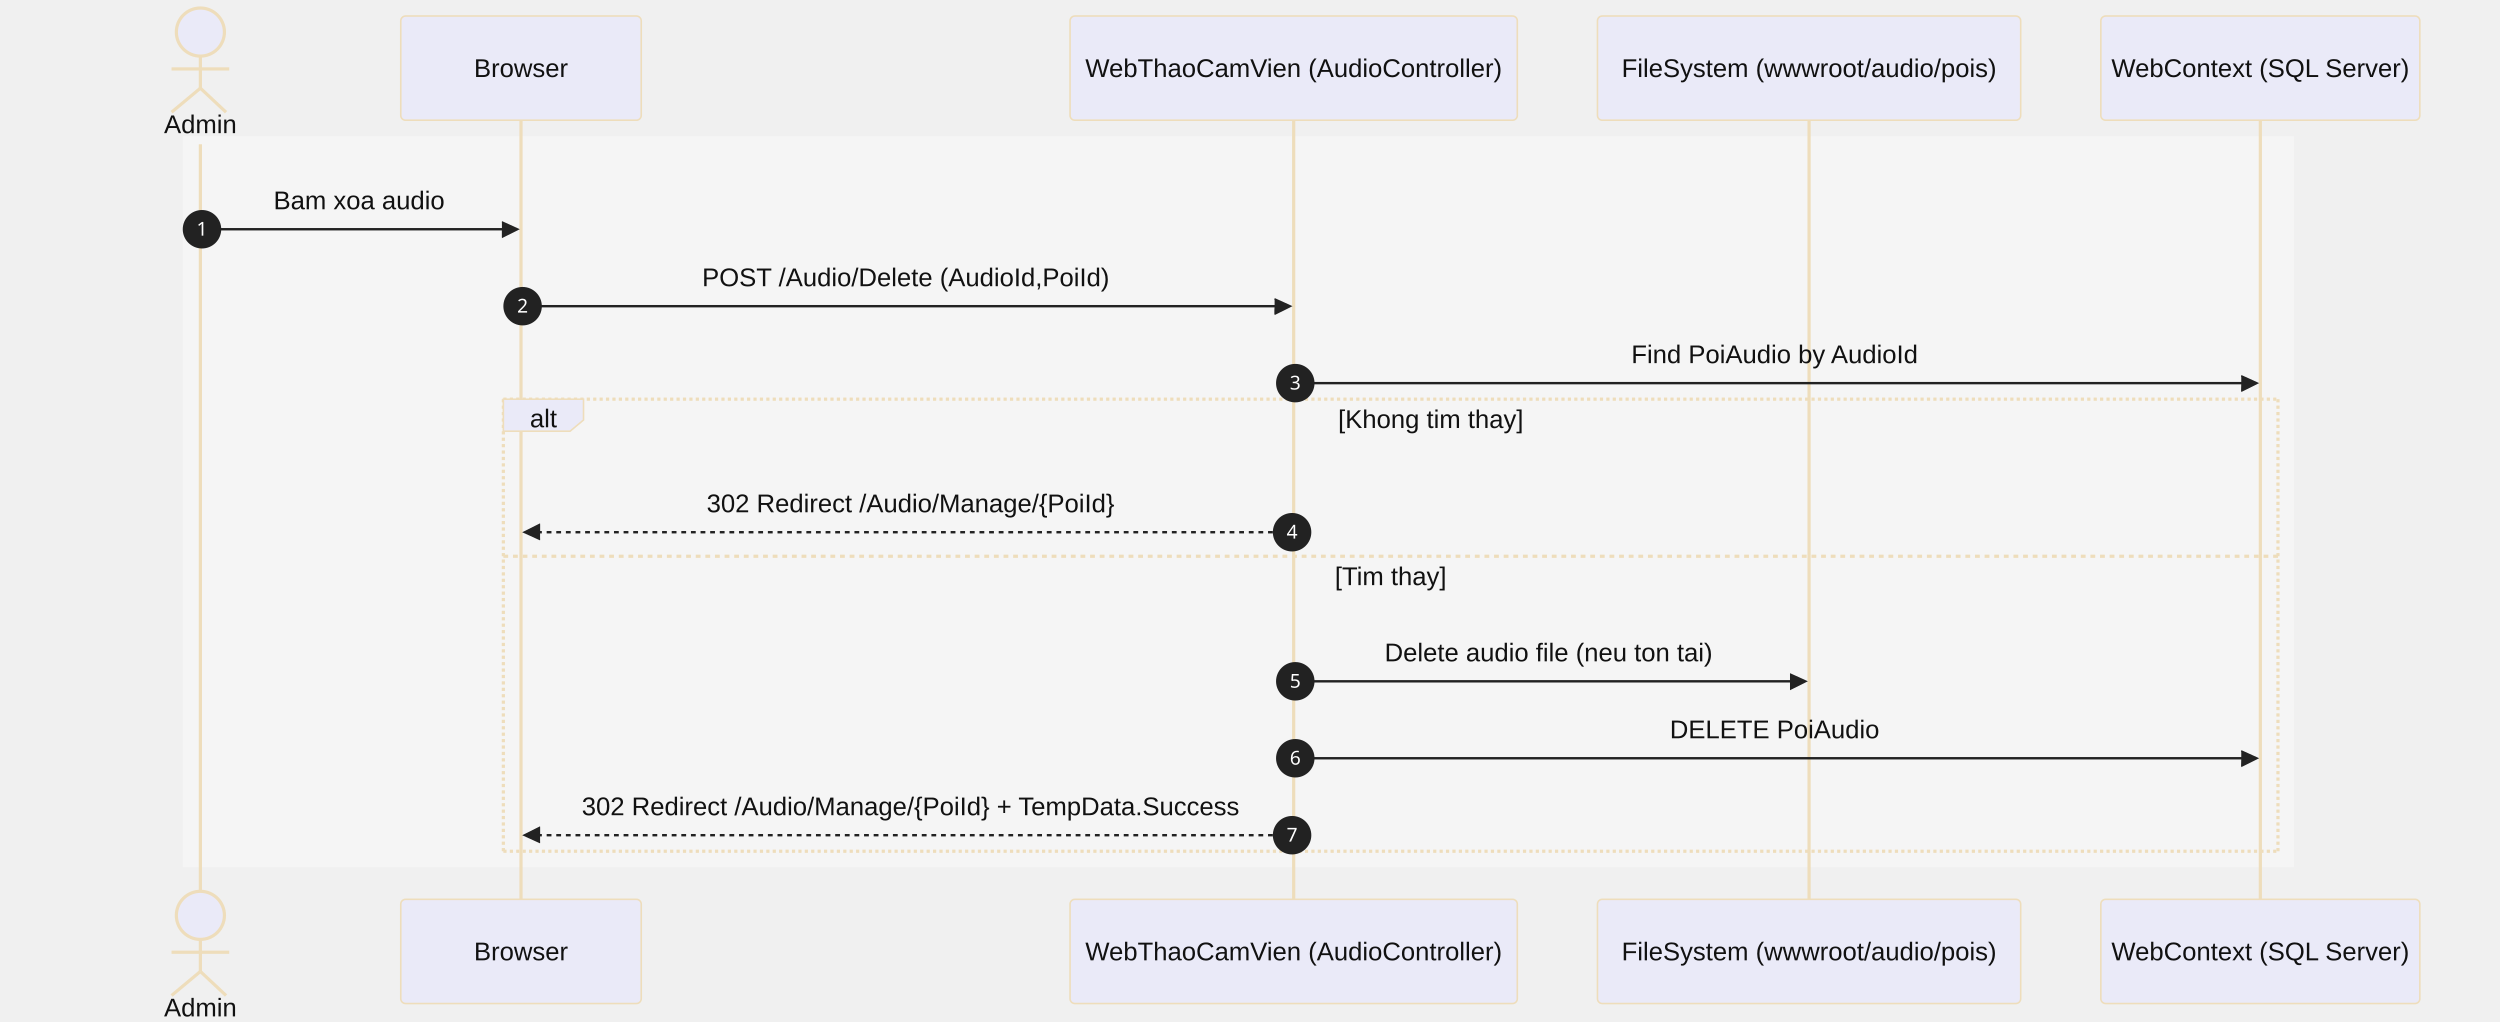
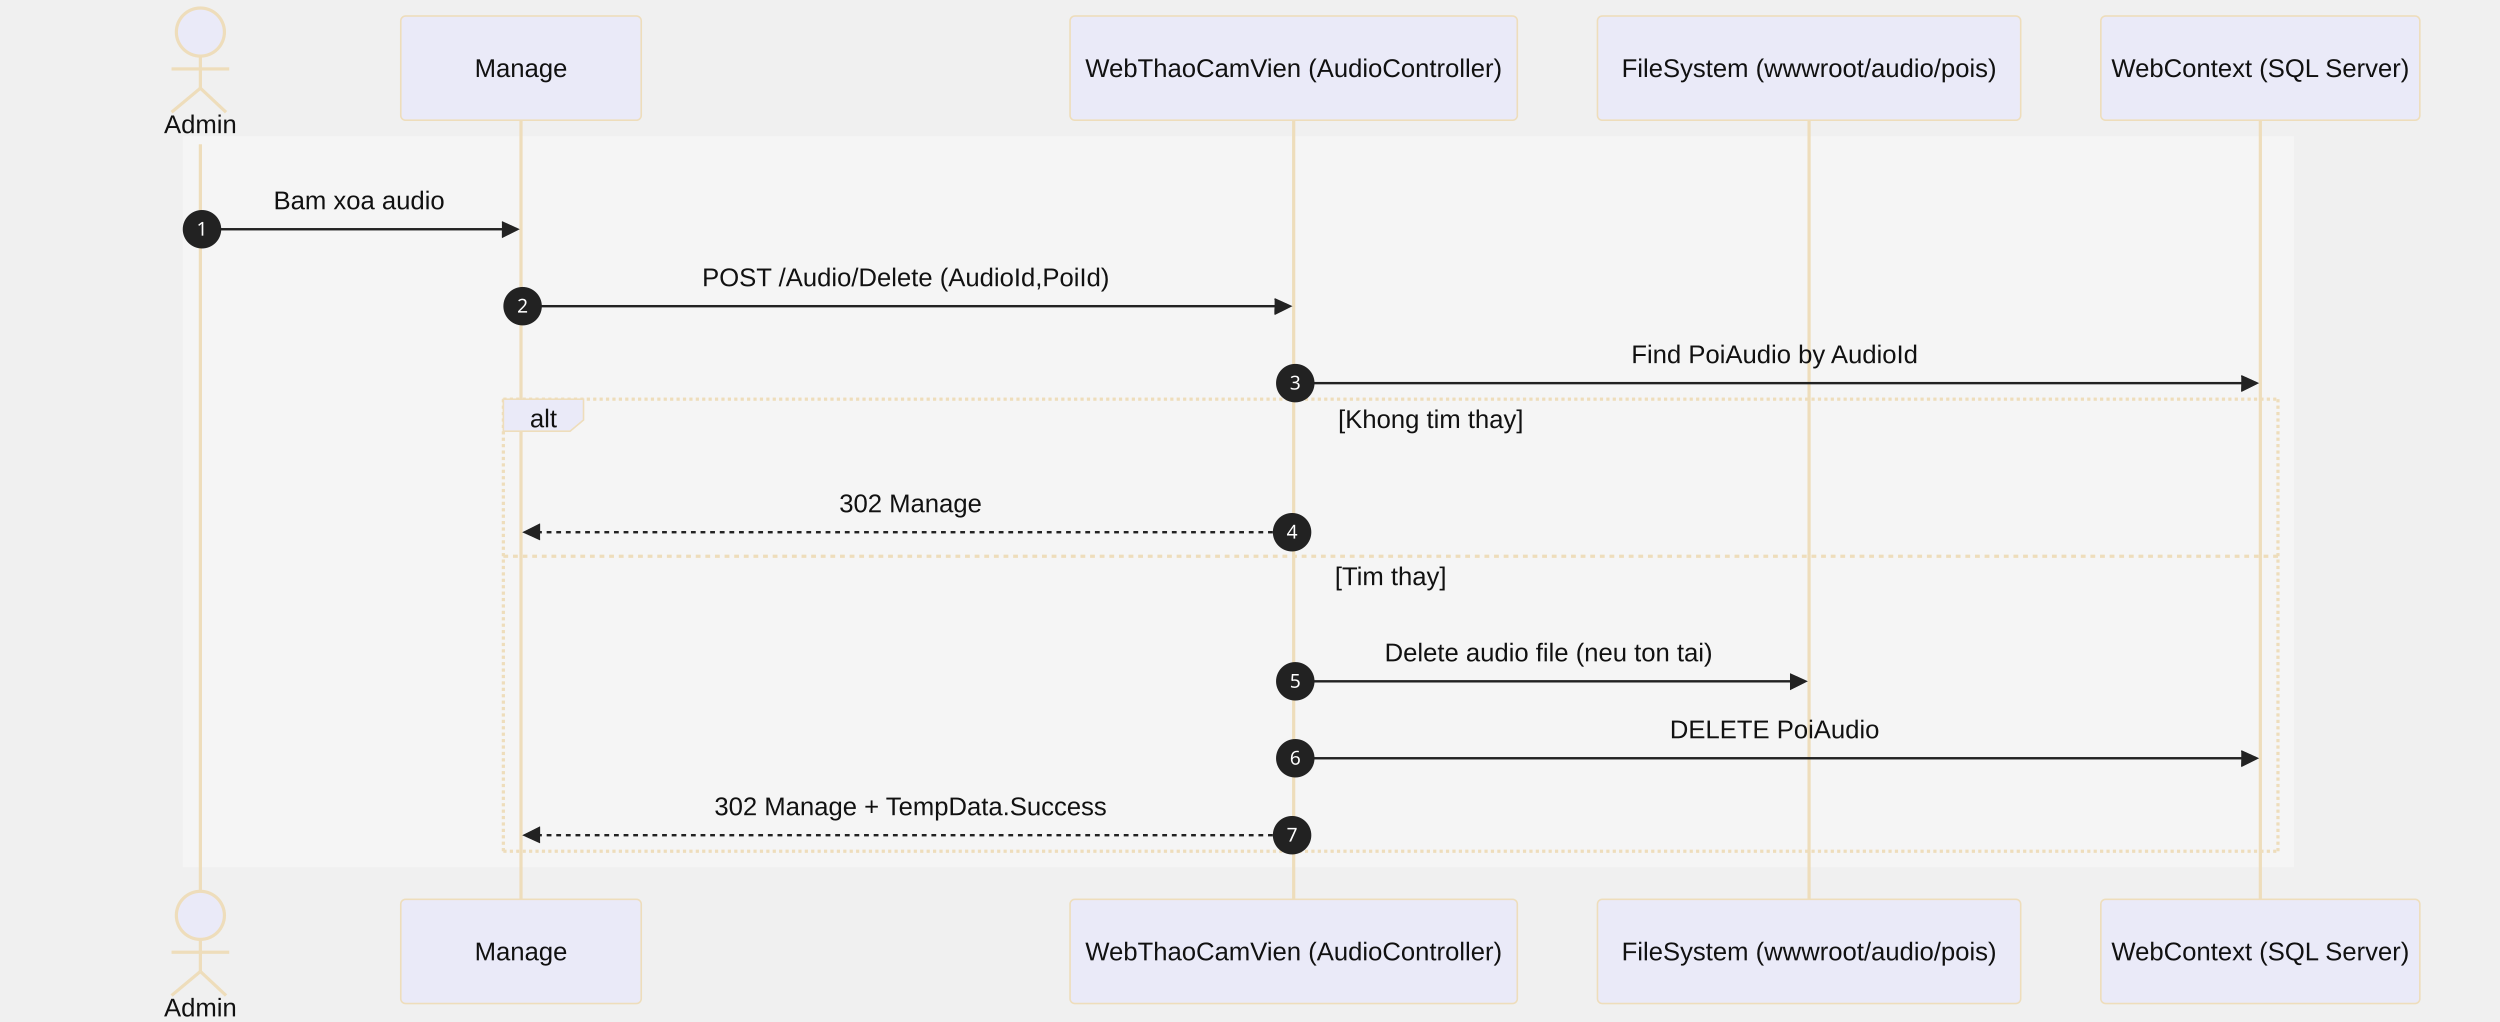
<svg xmlns="http://www.w3.org/2000/svg" id="container" width="1559.5" height="637" viewBox="-50 -10 1559.5 637" role="graphics-document document" aria-roledescription="sequence">
  <rect x="64" y="75" fill="rgb(245,245,245)" width="1317" height="456" class="rect" />
  <g>
    <rect x="1260.5" y="551" fill="#eaeaea" stroke="#666" width="199" height="65" name="DB" rx="3" ry="3" class="actor actor-bottom" />
    <text x="1360" y="583.5" dominant-baseline="central" alignment-baseline="central" class="actor actor-box" style="text-anchor: middle; font-size: 16px; font-weight: 400;">
      <tspan x="1360" dy="0">WebContext (SQL Server)</tspan>
    </text>
  </g>
  <g>
    <rect x="946.5" y="551" fill="#eaeaea" stroke="#666" width="264" height="65" name="FS" rx="3" ry="3" class="actor actor-bottom" />
    <text x="1078.5" y="583.5" dominant-baseline="central" alignment-baseline="central" class="actor actor-box" style="text-anchor: middle; font-size: 16px; font-weight: 400;">
      <tspan x="1078.5" dy="0">FileSystem (wwwroot/audio/pois)</tspan>
    </text>
  </g>
  <g>
    <rect x="617.5" y="551" fill="#eaeaea" stroke="#666" width="279" height="65" name="W" rx="3" ry="3" class="actor actor-bottom" />
    <text x="757" y="583.5" dominant-baseline="central" alignment-baseline="central" class="actor actor-box" style="text-anchor: middle; font-size: 16px; font-weight: 400;">
      <tspan x="757" dy="0">WebThaoCamVien (AudioController)</tspan>
    </text>
  </g>
  <g>
    <rect x="200" y="551" fill="#eaeaea" stroke="#666" width="150" height="65" name="B" rx="3" ry="3" class="actor actor-bottom" />
    <text x="275" y="583.5" dominant-baseline="central" alignment-baseline="central" class="actor actor-box" style="text-anchor: middle; font-size: 16px; font-weight: 400;">
-       <tspan x="275" dy="0">Browser</tspan>
+       <tspan x="275" dy="0">Manage</tspan>
    </text>
  </g>
  <g />
  <g>
    <line id="actor4" x1="1360" y1="65" x2="1360" y2="551" class="actor-line 200" stroke-width="0.5px" stroke="#999" name="DB" />
    <g id="root-4">
      <rect x="1260.5" y="0" fill="#eaeaea" stroke="#666" width="199" height="65" name="DB" rx="3" ry="3" class="actor actor-top" />
      <text x="1360" y="32.5" dominant-baseline="central" alignment-baseline="central" class="actor actor-box" style="text-anchor: middle; font-size: 16px; font-weight: 400;">
        <tspan x="1360" dy="0">WebContext (SQL Server)</tspan>
      </text>
    </g>
  </g>
  <g>
    <line id="actor3" x1="1078.5" y1="65" x2="1078.5" y2="551" class="actor-line 200" stroke-width="0.5px" stroke="#999" name="FS" />
    <g id="root-3">
      <rect x="946.5" y="0" fill="#eaeaea" stroke="#666" width="264" height="65" name="FS" rx="3" ry="3" class="actor actor-top" />
      <text x="1078.5" y="32.5" dominant-baseline="central" alignment-baseline="central" class="actor actor-box" style="text-anchor: middle; font-size: 16px; font-weight: 400;">
        <tspan x="1078.5" dy="0">FileSystem (wwwroot/audio/pois)</tspan>
      </text>
    </g>
  </g>
  <g>
    <line id="actor2" x1="757" y1="65" x2="757" y2="551" class="actor-line 200" stroke-width="0.5px" stroke="#999" name="W" />
    <g id="root-2">
      <rect x="617.5" y="0" fill="#eaeaea" stroke="#666" width="279" height="65" name="W" rx="3" ry="3" class="actor actor-top" />
      <text x="757" y="32.5" dominant-baseline="central" alignment-baseline="central" class="actor actor-box" style="text-anchor: middle; font-size: 16px; font-weight: 400;">
        <tspan x="757" dy="0">WebThaoCamVien (AudioController)</tspan>
      </text>
    </g>
  </g>
  <g>
    <line id="actor1" x1="275" y1="65" x2="275" y2="551" class="actor-line 200" stroke-width="0.5px" stroke="#999" name="B" />
    <g id="root-1">
      <rect x="200" y="0" fill="#eaeaea" stroke="#666" width="150" height="65" name="B" rx="3" ry="3" class="actor actor-top" />
      <text x="275" y="32.5" dominant-baseline="central" alignment-baseline="central" class="actor actor-box" style="text-anchor: middle; font-size: 16px; font-weight: 400;">
-         <tspan x="275" dy="0">Browser</tspan>
+         <tspan x="275" dy="0">Manage</tspan>
      </text>
    </g>
  </g>
  <g>
    <line id="actor0" x1="75" y1="80" x2="75" y2="551" class="actor-line 200" stroke-width="0.5px" stroke="#999" name="U" />
  </g>
  <style>#container{font-family:"trebuchet ms",verdana,arial,sans-serif;font-size:16px;fill:#333;}@keyframes edge-animation-frame{from{stroke-dashoffset:0;}}@keyframes dash{to{stroke-dashoffset:0;}}#container .edge-animation-slow{stroke-dasharray:9,5!important;stroke-dashoffset:900;animation:dash 50s linear infinite;stroke-linecap:round;}#container .edge-animation-fast{stroke-dasharray:9,5!important;stroke-dashoffset:900;animation:dash 20s linear infinite;stroke-linecap:round;}#container .error-icon{fill:hsl(220.588, 100%, 98.333%);}#container .error-text{fill:rgb(8.5, 5.75, 0);stroke:rgb(8.5, 5.75, 0);}#container .edge-thickness-normal{stroke-width:1px;}#container .edge-thickness-thick{stroke-width:3.5px;}#container .edge-pattern-solid{stroke-dasharray:0;}#container .edge-thickness-invisible{stroke-width:0;fill:none;}#container .edge-pattern-dashed{stroke-dasharray:3;}#container .edge-pattern-dotted{stroke-dasharray:2;}#container .marker{fill:#000000;stroke:#000000;}#container .marker.cross{stroke:#000000;}#container svg{font-family:"trebuchet ms",verdana,arial,sans-serif;font-size:16px;}#container p{margin:0;}#container .actor{stroke:hsl(40.588, 60%, 83.333%);fill:#eaeaf8;}#container text.actor&gt;tspan{fill:#111111;stroke:none;}#container .actor-line{stroke:hsl(40.588, 60%, 83.333%);}#container .innerArc{stroke-width:1.5;stroke-dasharray:none;}#container .messageLine0{stroke-width:1.5;stroke-dasharray:none;stroke:#222222;}#container .messageLine1{stroke-width:1.5;stroke-dasharray:2,2;stroke:#222222;}#container #arrowhead path{fill:#222222;stroke:#222222;}#container .sequenceNumber{fill:#ffffff;}#container #sequencenumber{fill:#222222;}#container #crosshead path{fill:#222222;stroke:#222222;}#container .messageText{fill:#111111;stroke:none;}#container .labelBox{stroke:hsl(40.588, 60%, 83.333%);fill:#eaeaf8;}#container .labelText,#container .labelText&gt;tspan{fill:#111111;stroke:none;}#container .loopText,#container .loopText&gt;tspan{fill:#111111;stroke:none;}#container .loopLine{stroke-width:2px;stroke-dasharray:2,2;stroke:hsl(40.588, 60%, 83.333%);fill:hsl(40.588, 60%, 83.333%);}#container .note{stroke:hsl(52.683, 60%, 73.922%);fill:#fff5ad;}#container .noteText,#container .noteText&gt;tspan{fill:#333;stroke:none;}#container .activation0{fill:hsl(-79.412, 100%, 93.333%);stroke:hsl(-79.412, 100%, 83.333%);}#container .activation1{fill:hsl(-79.412, 100%, 93.333%);stroke:hsl(-79.412, 100%, 83.333%);}#container .activation2{fill:hsl(-79.412, 100%, 93.333%);stroke:hsl(-79.412, 100%, 83.333%);}#container .actorPopupMenu{position:absolute;}#container .actorPopupMenuPanel{position:absolute;fill:#eaeaf8;box-shadow:0px 8px 16px 0px rgba(0,0,0,0.2);filter:drop-shadow(3px 5px 2px rgb(0 0 0 / 0.4));}#container .actor-man line{stroke:hsl(40.588, 60%, 83.333%);fill:#eaeaf8;}#container .actor-man circle,#container line{stroke:hsl(40.588, 60%, 83.333%);fill:#eaeaf8;stroke-width:2px;}#container :root{--mermaid-font-family:"trebuchet ms",verdana,arial,sans-serif;}</style>
  <g />
  <defs>
    <symbol id="computer" width="24" height="24">
      <path transform="scale(.5)" d="M2 2v13h20v-13h-20zm18 11h-16v-9h16v9zm-10.228 6l.466-1h3.524l.467 1h-4.457zm14.228 3h-24l2-6h2.104l-1.33 4h18.45l-1.297-4h2.073l2 6zm-5-10h-14v-7h14v7z" />
    </symbol>
  </defs>
  <defs>
    <symbol id="database" fill-rule="evenodd" clip-rule="evenodd">
      <path transform="scale(.5)" d="M12.258.001l.256.004.255.005.253.008.251.01.249.012.247.015.246.016.242.019.241.02.239.023.236.024.233.027.231.028.229.031.225.032.223.034.22.036.217.038.214.04.211.041.208.043.205.045.201.046.198.048.194.05.191.051.187.053.183.054.18.056.175.057.172.059.168.06.163.061.16.063.155.064.15.066.074.033.073.033.071.034.07.034.069.035.068.035.067.035.066.035.064.036.064.036.062.036.06.036.06.037.058.037.058.037.055.038.055.038.053.038.052.038.051.039.05.039.048.039.047.039.045.04.044.04.043.04.041.04.04.041.039.041.037.041.036.041.034.041.033.042.032.042.03.042.029.042.027.042.026.043.024.043.023.043.021.043.02.043.018.044.017.043.015.044.013.044.012.044.011.045.009.044.007.045.006.045.004.045.002.045.001.045v17l-.001.045-.002.045-.004.045-.006.045-.007.045-.009.044-.011.045-.012.044-.013.044-.015.044-.017.043-.018.044-.02.043-.021.043-.023.043-.024.043-.026.043-.027.042-.029.042-.03.042-.032.042-.033.042-.034.041-.036.041-.037.041-.039.041-.04.041-.041.04-.043.04-.044.04-.045.04-.047.039-.048.039-.05.039-.051.039-.052.038-.053.038-.055.038-.055.038-.058.037-.058.037-.06.037-.06.036-.062.036-.064.036-.064.036-.066.035-.067.035-.068.035-.069.035-.07.034-.071.034-.073.033-.074.033-.15.066-.155.064-.16.063-.163.061-.168.06-.172.059-.175.057-.18.056-.183.054-.187.053-.191.051-.194.05-.198.048-.201.046-.205.045-.208.043-.211.041-.214.04-.217.038-.22.036-.223.034-.225.032-.229.031-.231.028-.233.027-.236.024-.239.023-.241.02-.242.019-.246.016-.247.015-.249.012-.251.01-.253.008-.255.005-.256.004-.258.001-.258-.001-.256-.004-.255-.005-.253-.008-.251-.01-.249-.012-.247-.015-.245-.016-.243-.019-.241-.02-.238-.023-.236-.024-.234-.027-.231-.028-.228-.031-.226-.032-.223-.034-.22-.036-.217-.038-.214-.04-.211-.041-.208-.043-.204-.045-.201-.046-.198-.048-.195-.05-.19-.051-.187-.053-.184-.054-.179-.056-.176-.057-.172-.059-.167-.06-.164-.061-.159-.063-.155-.064-.151-.066-.074-.033-.072-.033-.072-.034-.07-.034-.069-.035-.068-.035-.067-.035-.066-.035-.064-.036-.063-.036-.062-.036-.061-.036-.06-.037-.058-.037-.057-.037-.056-.038-.055-.038-.053-.038-.052-.038-.051-.039-.049-.039-.049-.039-.046-.039-.046-.04-.044-.04-.043-.04-.041-.04-.04-.041-.039-.041-.037-.041-.036-.041-.034-.041-.033-.042-.032-.042-.03-.042-.029-.042-.027-.042-.026-.043-.024-.043-.023-.043-.021-.043-.02-.043-.018-.044-.017-.043-.015-.044-.013-.044-.012-.044-.011-.045-.009-.044-.007-.045-.006-.045-.004-.045-.002-.045-.001-.045v-17l.001-.045.002-.045.004-.045.006-.045.007-.045.009-.044.011-.045.012-.044.013-.044.015-.044.017-.043.018-.044.02-.043.021-.043.023-.043.024-.043.026-.043.027-.042.029-.042.03-.042.032-.042.033-.042.034-.041.036-.041.037-.041.039-.041.04-.041.041-.04.043-.04.044-.04.046-.04.046-.039.049-.039.049-.039.051-.039.052-.038.053-.038.055-.038.056-.038.057-.037.058-.037.06-.037.061-.036.062-.036.063-.036.064-.036.066-.035.067-.035.068-.035.069-.035.07-.034.072-.034.072-.033.074-.033.151-.066.155-.064.159-.063.164-.061.167-.06.172-.059.176-.057.179-.056.184-.054.187-.053.19-.051.195-.05.198-.048.201-.046.204-.045.208-.043.211-.041.214-.04.217-.038.22-.036.223-.034.226-.032.228-.031.231-.028.234-.027.236-.024.238-.023.241-.02.243-.019.245-.016.247-.015.249-.012.251-.01.253-.008.255-.005.256-.004.258-.001.258.001zm-9.258 20.499v.01l.001.021.003.021.004.022.005.021.006.022.007.022.009.023.01.022.011.023.012.023.013.023.015.023.016.024.017.023.018.024.019.024.021.024.022.025.023.024.024.025.052.049.056.05.061.051.066.051.07.051.075.051.079.052.084.052.088.052.092.052.097.052.102.051.105.052.11.052.114.051.119.051.123.051.127.05.131.05.135.05.139.048.144.049.147.047.152.047.155.047.16.045.163.045.167.043.171.043.176.041.178.041.183.039.187.039.19.037.194.035.197.035.202.033.204.031.209.03.212.029.216.027.219.025.222.024.226.021.23.02.233.018.236.016.24.015.243.012.246.01.249.008.253.005.256.004.259.001.26-.001.257-.004.254-.005.25-.008.247-.011.244-.012.241-.014.237-.016.233-.018.231-.021.226-.021.224-.024.22-.026.216-.027.212-.028.21-.031.205-.031.202-.034.198-.034.194-.036.191-.037.187-.039.183-.04.179-.04.175-.042.172-.043.168-.044.163-.045.16-.046.155-.046.152-.047.148-.048.143-.049.139-.049.136-.05.131-.05.126-.05.123-.051.118-.052.114-.051.11-.052.106-.052.101-.052.096-.052.092-.052.088-.053.083-.051.079-.052.074-.052.07-.051.065-.051.06-.051.056-.05.051-.05.023-.024.023-.025.021-.024.02-.024.019-.024.018-.024.017-.024.015-.023.014-.024.013-.023.012-.023.01-.023.01-.022.008-.022.006-.022.006-.022.004-.022.004-.021.001-.021.001-.021v-4.127l-.077.055-.08.053-.083.054-.085.053-.087.052-.09.052-.093.051-.095.05-.097.05-.1.049-.102.049-.105.048-.106.047-.109.047-.111.046-.114.045-.115.045-.118.044-.12.043-.122.042-.124.042-.126.041-.128.04-.13.04-.132.038-.134.038-.135.037-.138.037-.139.035-.142.035-.143.034-.144.033-.147.032-.148.031-.15.03-.151.03-.153.029-.154.027-.156.027-.158.026-.159.025-.161.024-.162.023-.163.022-.165.021-.166.02-.167.019-.169.018-.169.017-.171.016-.173.015-.173.014-.175.013-.175.012-.177.011-.178.01-.179.008-.179.008-.181.006-.182.005-.182.004-.184.003-.184.002h-.37l-.184-.002-.184-.003-.182-.004-.182-.005-.181-.006-.179-.008-.179-.008-.178-.01-.176-.011-.176-.012-.175-.013-.173-.014-.172-.015-.171-.016-.17-.017-.169-.018-.167-.019-.166-.02-.165-.021-.163-.022-.162-.023-.161-.024-.159-.025-.157-.026-.156-.027-.155-.027-.153-.029-.151-.03-.15-.03-.148-.031-.146-.032-.145-.033-.143-.034-.141-.035-.14-.035-.137-.037-.136-.037-.134-.038-.132-.038-.13-.04-.128-.04-.126-.041-.124-.042-.122-.042-.12-.044-.117-.043-.116-.045-.113-.045-.112-.046-.109-.047-.106-.047-.105-.048-.102-.049-.1-.049-.097-.05-.095-.05-.093-.052-.09-.051-.087-.052-.085-.053-.083-.054-.08-.054-.077-.054v4.127zm0-5.654v.011l.001.021.003.021.004.021.005.022.006.022.007.022.009.022.01.022.011.023.012.023.013.023.015.024.016.023.017.024.018.024.019.024.021.024.022.024.023.025.024.024.052.05.056.05.061.05.066.051.07.051.075.052.079.051.084.052.088.052.092.052.097.052.102.052.105.052.11.051.114.051.119.052.123.05.127.051.131.05.135.049.139.049.144.048.147.048.152.047.155.046.16.045.163.045.167.044.171.042.176.042.178.04.183.04.187.038.19.037.194.036.197.034.202.033.204.032.209.03.212.028.216.027.219.025.222.024.226.022.23.02.233.018.236.016.24.014.243.012.246.01.249.008.253.006.256.003.259.001.26-.001.257-.003.254-.006.25-.008.247-.01.244-.012.241-.015.237-.016.233-.018.231-.02.226-.022.224-.024.22-.025.216-.027.212-.029.21-.03.205-.032.202-.033.198-.035.194-.036.191-.037.187-.039.183-.039.179-.041.175-.042.172-.043.168-.044.163-.045.16-.045.155-.047.152-.047.148-.048.143-.048.139-.05.136-.049.131-.05.126-.051.123-.051.118-.051.114-.052.11-.052.106-.052.101-.052.096-.052.092-.052.088-.052.083-.052.079-.052.074-.051.07-.052.065-.051.06-.05.056-.051.051-.049.023-.025.023-.024.021-.025.02-.024.019-.024.018-.024.017-.024.015-.023.014-.023.013-.024.012-.022.01-.023.01-.023.008-.022.006-.022.006-.022.004-.021.004-.022.001-.021.001-.021v-4.139l-.077.054-.08.054-.083.054-.085.052-.087.053-.09.051-.093.051-.095.051-.097.05-.1.049-.102.049-.105.048-.106.047-.109.047-.111.046-.114.045-.115.044-.118.044-.12.044-.122.042-.124.042-.126.041-.128.04-.13.039-.132.039-.134.038-.135.037-.138.036-.139.036-.142.035-.143.033-.144.033-.147.033-.148.031-.15.03-.151.03-.153.028-.154.028-.156.027-.158.026-.159.025-.161.024-.162.023-.163.022-.165.021-.166.02-.167.019-.169.018-.169.017-.171.016-.173.015-.173.014-.175.013-.175.012-.177.011-.178.009-.179.009-.179.007-.181.007-.182.005-.182.004-.184.003-.184.002h-.37l-.184-.002-.184-.003-.182-.004-.182-.005-.181-.007-.179-.007-.179-.009-.178-.009-.176-.011-.176-.012-.175-.013-.173-.014-.172-.015-.171-.016-.17-.017-.169-.018-.167-.019-.166-.02-.165-.021-.163-.022-.162-.023-.161-.024-.159-.025-.157-.026-.156-.027-.155-.028-.153-.028-.151-.03-.15-.03-.148-.031-.146-.033-.145-.033-.143-.033-.141-.035-.14-.036-.137-.036-.136-.037-.134-.038-.132-.039-.13-.039-.128-.04-.126-.041-.124-.042-.122-.043-.12-.043-.117-.044-.116-.044-.113-.046-.112-.046-.109-.046-.106-.047-.105-.048-.102-.049-.1-.049-.097-.05-.095-.051-.093-.051-.09-.051-.087-.053-.085-.052-.083-.054-.08-.054-.077-.054v4.139zm0-5.666v.011l.001.02.003.022.004.021.005.022.006.021.007.022.009.023.01.022.011.023.012.023.013.023.015.023.016.024.017.024.018.023.019.024.021.025.022.024.023.024.024.025.052.05.056.05.061.05.066.051.07.051.075.052.079.051.084.052.088.052.092.052.097.052.102.052.105.051.11.052.114.051.119.051.123.051.127.05.131.05.135.05.139.049.144.048.147.048.152.047.155.046.16.045.163.045.167.043.171.043.176.042.178.04.183.04.187.038.19.037.194.036.197.034.202.033.204.032.209.03.212.028.216.027.219.025.222.024.226.021.23.02.233.018.236.017.24.014.243.012.246.01.249.008.253.006.256.003.259.001.26-.001.257-.003.254-.006.25-.008.247-.01.244-.013.241-.014.237-.016.233-.018.231-.02.226-.022.224-.024.22-.025.216-.027.212-.029.21-.03.205-.032.202-.033.198-.035.194-.036.191-.037.187-.039.183-.039.179-.041.175-.042.172-.043.168-.044.163-.045.16-.045.155-.047.152-.047.148-.048.143-.049.139-.049.136-.049.131-.051.126-.05.123-.051.118-.052.114-.051.11-.052.106-.052.101-.052.096-.052.092-.052.088-.052.083-.052.079-.052.074-.052.07-.051.065-.051.06-.051.056-.05.051-.049.023-.025.023-.025.021-.024.02-.024.019-.024.018-.024.017-.024.015-.023.014-.024.013-.023.012-.023.01-.022.01-.023.008-.022.006-.022.006-.022.004-.022.004-.021.001-.021.001-.021v-4.153l-.077.054-.08.054-.083.053-.085.053-.087.053-.09.051-.093.051-.095.051-.097.05-.1.049-.102.048-.105.048-.106.048-.109.046-.111.046-.114.046-.115.044-.118.044-.12.043-.122.043-.124.042-.126.041-.128.04-.13.039-.132.039-.134.038-.135.037-.138.036-.139.036-.142.034-.143.034-.144.033-.147.032-.148.032-.15.03-.151.03-.153.028-.154.028-.156.027-.158.026-.159.024-.161.024-.162.023-.163.023-.165.021-.166.02-.167.019-.169.018-.169.017-.171.016-.173.015-.173.014-.175.013-.175.012-.177.01-.178.01-.179.009-.179.007-.181.006-.182.006-.182.004-.184.003-.184.001-.185.001-.185-.001-.184-.001-.184-.003-.182-.004-.182-.006-.181-.006-.179-.007-.179-.009-.178-.01-.176-.01-.176-.012-.175-.013-.173-.014-.172-.015-.171-.016-.17-.017-.169-.018-.167-.019-.166-.02-.165-.021-.163-.023-.162-.023-.161-.024-.159-.024-.157-.026-.156-.027-.155-.028-.153-.028-.151-.03-.15-.03-.148-.032-.146-.032-.145-.033-.143-.034-.141-.034-.14-.036-.137-.036-.136-.037-.134-.038-.132-.039-.13-.039-.128-.041-.126-.041-.124-.041-.122-.043-.12-.043-.117-.044-.116-.044-.113-.046-.112-.046-.109-.046-.106-.048-.105-.048-.102-.048-.1-.05-.097-.049-.095-.051-.093-.051-.09-.052-.087-.052-.085-.053-.083-.053-.08-.054-.077-.054v4.153zm8.74-8.179l-.257.004-.254.005-.25.008-.247.011-.244.012-.241.014-.237.016-.233.018-.231.021-.226.022-.224.023-.22.026-.216.027-.212.028-.21.031-.205.032-.202.033-.198.034-.194.036-.191.038-.187.038-.183.04-.179.041-.175.042-.172.043-.168.043-.163.045-.16.046-.155.046-.152.048-.148.048-.143.048-.139.049-.136.05-.131.05-.126.051-.123.051-.118.051-.114.052-.11.052-.106.052-.101.052-.096.052-.092.052-.088.052-.083.052-.079.052-.074.051-.07.052-.065.051-.06.05-.056.05-.051.05-.023.025-.023.024-.021.024-.02.025-.019.024-.018.024-.017.023-.015.024-.014.023-.013.023-.012.023-.01.023-.01.022-.008.022-.006.023-.006.021-.004.022-.004.021-.001.021-.001.021.001.021.001.021.004.021.004.022.006.021.006.023.008.022.01.022.01.023.012.023.013.023.014.023.015.024.017.023.018.024.019.024.02.025.021.024.023.024.023.025.051.05.056.05.06.05.065.051.07.052.074.051.079.052.083.052.088.052.092.052.096.052.101.052.106.052.11.052.114.052.118.051.123.051.126.051.131.05.136.05.139.049.143.048.148.048.152.048.155.046.16.046.163.045.168.043.172.043.175.042.179.041.183.04.187.038.191.038.194.036.198.034.202.033.205.032.21.031.212.028.216.027.22.026.224.023.226.022.231.021.233.018.237.016.241.014.244.012.247.011.25.008.254.005.257.004.26.001.26-.001.257-.004.254-.005.25-.008.247-.011.244-.012.241-.014.237-.016.233-.018.231-.021.226-.022.224-.023.22-.026.216-.027.212-.028.21-.031.205-.032.202-.033.198-.034.194-.036.191-.038.187-.038.183-.04.179-.041.175-.042.172-.043.168-.043.163-.045.16-.046.155-.046.152-.048.148-.048.143-.048.139-.049.136-.05.131-.05.126-.051.123-.051.118-.051.114-.052.11-.052.106-.052.101-.052.096-.052.092-.052.088-.052.083-.052.079-.052.074-.051.07-.052.065-.051.06-.05.056-.05.051-.05.023-.025.023-.024.021-.024.02-.025.019-.024.018-.024.017-.023.015-.024.014-.023.013-.023.012-.023.01-.023.01-.022.008-.022.006-.023.006-.021.004-.022.004-.021.001-.021.001-.021-.001-.021-.001-.021-.004-.021-.004-.022-.006-.021-.006-.023-.008-.022-.01-.022-.01-.023-.012-.023-.013-.023-.014-.023-.015-.024-.017-.023-.018-.024-.019-.024-.02-.025-.021-.024-.023-.024-.023-.025-.051-.05-.056-.05-.06-.05-.065-.051-.07-.052-.074-.051-.079-.052-.083-.052-.088-.052-.092-.052-.096-.052-.101-.052-.106-.052-.11-.052-.114-.052-.118-.051-.123-.051-.126-.051-.131-.05-.136-.05-.139-.049-.143-.048-.148-.048-.152-.048-.155-.046-.16-.046-.163-.045-.168-.043-.172-.043-.175-.042-.179-.041-.183-.04-.187-.038-.191-.038-.194-.036-.198-.034-.202-.033-.205-.032-.21-.031-.212-.028-.216-.027-.22-.026-.224-.023-.226-.022-.231-.021-.233-.018-.237-.016-.241-.014-.244-.012-.247-.011-.25-.008-.254-.005-.257-.004-.26-.001-.26.001z" />
    </symbol>
  </defs>
  <defs>
    <symbol id="clock" width="24" height="24">
      <path transform="scale(.5)" d="M12 2c5.514 0 10 4.486 10 10s-4.486 10-10 10-10-4.486-10-10 4.486-10 10-10zm0-2c-6.627 0-12 5.373-12 12s5.373 12 12 12 12-5.373 12-12-5.373-12-12-12zm5.848 12.459c.202.038.202.333.001.372-1.907.361-6.045 1.111-6.547 1.111-.719 0-1.301-.582-1.301-1.301 0-.512.77-5.447 1.125-7.445.034-.192.312-.181.343.014l.985 6.238 5.394 1.011z" />
    </symbol>
  </defs>
  <defs>
    <marker id="arrowhead" refX="7.9" refY="5" markerUnits="userSpaceOnUse" markerWidth="12" markerHeight="12" orient="auto-start-reverse">
      <path d="M -1 0 L 10 5 L 0 10 z" />
    </marker>
  </defs>
  <defs>
    <marker id="crosshead" markerWidth="15" markerHeight="8" orient="auto" refX="4" refY="4.5">
      <path fill="none" stroke="#000000" stroke-width="1pt" d="M 1,2 L 6,7 M 6,2 L 1,7" style="stroke-dasharray: 0, 0;" />
    </marker>
  </defs>
  <defs>
    <marker id="filled-head" refX="15.5" refY="7" markerWidth="20" markerHeight="28" orient="auto">
      <path d="M 18,7 L9,13 L14,7 L9,1 Z" />
    </marker>
  </defs>
  <defs>
    <marker id="sequencenumber" refX="15" refY="15" markerWidth="60" markerHeight="40" orient="auto">
      <circle cx="15" cy="15" r="6" />
    </marker>
  </defs>
  <g>
    <line x1="264" y1="239" x2="1371" y2="239" class="loopLine" />
    <line x1="1371" y1="239" x2="1371" y2="521" class="loopLine" />
    <line x1="264" y1="521" x2="1371" y2="521" class="loopLine" />
    <line x1="264" y1="239" x2="264" y2="521" class="loopLine" />
    <line x1="264" y1="337" x2="1371" y2="337" class="loopLine" style="stroke-dasharray: 3, 3;" />
    <polygon points="264,239 314,239 314,252 305.6,259 264,259" class="labelBox" />
    <text x="289" y="252" text-anchor="middle" dominant-baseline="middle" alignment-baseline="middle" class="labelText" style="font-size: 16px; font-weight: 400;">alt</text>
    <text x="842.5" y="257" text-anchor="middle" class="loopText" style="font-size: 16px; font-weight: 400;">
      <tspan x="842.5">[Khong tim thay]</tspan>
    </text>
    <text x="817.5" y="355" text-anchor="middle" class="loopText" style="font-size: 16px; font-weight: 400;">[Tim thay]</text>
  </g>
  <g class="actor-man actor-top" name="U">
    <line id="actor-man-torso0" x1="75" y1="25" x2="75" y2="45" />
    <line id="actor-man-arms0" x1="57" y1="33" x2="93" y2="33" />
    <line x1="57" y1="60" x2="75" y2="45" />
    <line x1="75" y1="45" x2="91" y2="60" />
    <circle cx="75" cy="10" r="15" width="150" height="65" />
    <text x="75" y="67.5" dominant-baseline="central" alignment-baseline="central" class="actor actor-man" style="text-anchor: middle; font-size: 16px; font-weight: 400;">
      <tspan x="75" dy="0">Admin</tspan>
    </text>
  </g>
  <text x="174" y="100" text-anchor="middle" dominant-baseline="middle" alignment-baseline="middle" class="messageText" dy="1em" style="font-size: 16px; font-weight: 400;">Bam xoa audio</text>
  <line x1="76" y1="133" x2="271" y2="133" class="messageLine0" stroke-width="2" stroke="none" marker-end="url(#arrowhead)" style="fill: none;" />
  <line x1="76" y1="133" x2="76" y2="133" stroke-width="0" marker-start="url(#sequencenumber)" />
  <text x="76" y="137" font-family="sans-serif" font-size="12px" text-anchor="middle" class="sequenceNumber">1</text>
  <text x="515" y="148" text-anchor="middle" dominant-baseline="middle" alignment-baseline="middle" class="messageText" dy="1em" style="font-size: 16px; font-weight: 400;">POST /Audio/Delete (AudioId,PoiId)</text>
  <line x1="276" y1="181" x2="753" y2="181" class="messageLine0" stroke-width="2" stroke="none" marker-end="url(#arrowhead)" style="fill: none;" />
  <line x1="276" y1="181" x2="276" y2="181" stroke-width="0" marker-start="url(#sequencenumber)" />
  <text x="276" y="185" font-family="sans-serif" font-size="12px" text-anchor="middle" class="sequenceNumber">2</text>
  <text x="1057" y="196" text-anchor="middle" dominant-baseline="middle" alignment-baseline="middle" class="messageText" dy="1em" style="font-size: 16px; font-weight: 400;">Find PoiAudio by AudioId</text>
  <line x1="758" y1="229" x2="1356" y2="229" class="messageLine0" stroke-width="2" stroke="none" marker-end="url(#arrowhead)" style="fill: none;" />
  <line x1="758" y1="229" x2="758" y2="229" stroke-width="0" marker-start="url(#sequencenumber)" />
  <text x="758" y="233" font-family="sans-serif" font-size="12px" text-anchor="middle" class="sequenceNumber">3</text>
-   <text x="518" y="289" text-anchor="middle" dominant-baseline="middle" alignment-baseline="middle" class="messageText" dy="1em" style="font-size: 16px; font-weight: 400;">302 Redirect /Audio/Manage/{PoiId}</text>
+   <text x="518" y="289" text-anchor="middle" dominant-baseline="middle" alignment-baseline="middle" class="messageText" dy="1em" style="font-size: 16px; font-weight: 400;">302 Manage</text>
  <line x1="756" y1="322" x2="279" y2="322" class="messageLine1" stroke-width="2" stroke="none" marker-end="url(#arrowhead)" style="stroke-dasharray: 3, 3; fill: none;" />
  <line x1="756" y1="322" x2="756" y2="322" stroke-width="0" marker-start="url(#sequencenumber)" />
  <text x="756" y="326" font-family="sans-serif" font-size="12px" text-anchor="middle" class="sequenceNumber">4</text>
  <text x="916" y="382" text-anchor="middle" dominant-baseline="middle" alignment-baseline="middle" class="messageText" dy="1em" style="font-size: 16px; font-weight: 400;">Delete audio file (neu ton tai)</text>
  <line x1="758" y1="415" x2="1074.5" y2="415" class="messageLine0" stroke-width="2" stroke="none" marker-end="url(#arrowhead)" style="fill: none;" />
  <line x1="758" y1="415" x2="758" y2="415" stroke-width="0" marker-start="url(#sequencenumber)" />
  <text x="758" y="419" font-family="sans-serif" font-size="12px" text-anchor="middle" class="sequenceNumber">5</text>
  <text x="1057" y="430" text-anchor="middle" dominant-baseline="middle" alignment-baseline="middle" class="messageText" dy="1em" style="font-size: 16px; font-weight: 400;">DELETE PoiAudio</text>
  <line x1="758" y1="463" x2="1356" y2="463" class="messageLine0" stroke-width="2" stroke="none" marker-end="url(#arrowhead)" style="fill: none;" />
  <line x1="758" y1="463" x2="758" y2="463" stroke-width="0" marker-start="url(#sequencenumber)" />
  <text x="758" y="467" font-family="sans-serif" font-size="12px" text-anchor="middle" class="sequenceNumber">6</text>
-   <text x="518" y="478" text-anchor="middle" dominant-baseline="middle" alignment-baseline="middle" class="messageText" dy="1em" style="font-size: 16px; font-weight: 400;">302 Redirect /Audio/Manage/{PoiId} + TempData.Success</text>
+   <text x="518" y="478" text-anchor="middle" dominant-baseline="middle" alignment-baseline="middle" class="messageText" dy="1em" style="font-size: 16px; font-weight: 400;">302 Manage + TempData.Success</text>
  <line x1="756" y1="511" x2="279" y2="511" class="messageLine1" stroke-width="2" stroke="none" marker-end="url(#arrowhead)" style="stroke-dasharray: 3, 3; fill: none;" />
  <line x1="756" y1="511" x2="756" y2="511" stroke-width="0" marker-start="url(#sequencenumber)" />
  <text x="756" y="515" font-family="sans-serif" font-size="12px" text-anchor="middle" class="sequenceNumber">7</text>
  <g class="actor-man actor-bottom" name="U">
    <line id="actor-man-torso4" x1="75" y1="576" x2="75" y2="596" />
    <line id="actor-man-arms4" x1="57" y1="584" x2="93" y2="584" />
    <line x1="57" y1="611" x2="75" y2="596" />
    <line x1="75" y1="596" x2="91" y2="611" />
    <circle cx="75" cy="561" r="15" width="150" height="65" />
    <text x="75" y="618.5" dominant-baseline="central" alignment-baseline="central" class="actor actor-man" style="text-anchor: middle; font-size: 16px; font-weight: 400;">
      <tspan x="75" dy="0">Admin</tspan>
    </text>
  </g>
</svg>
